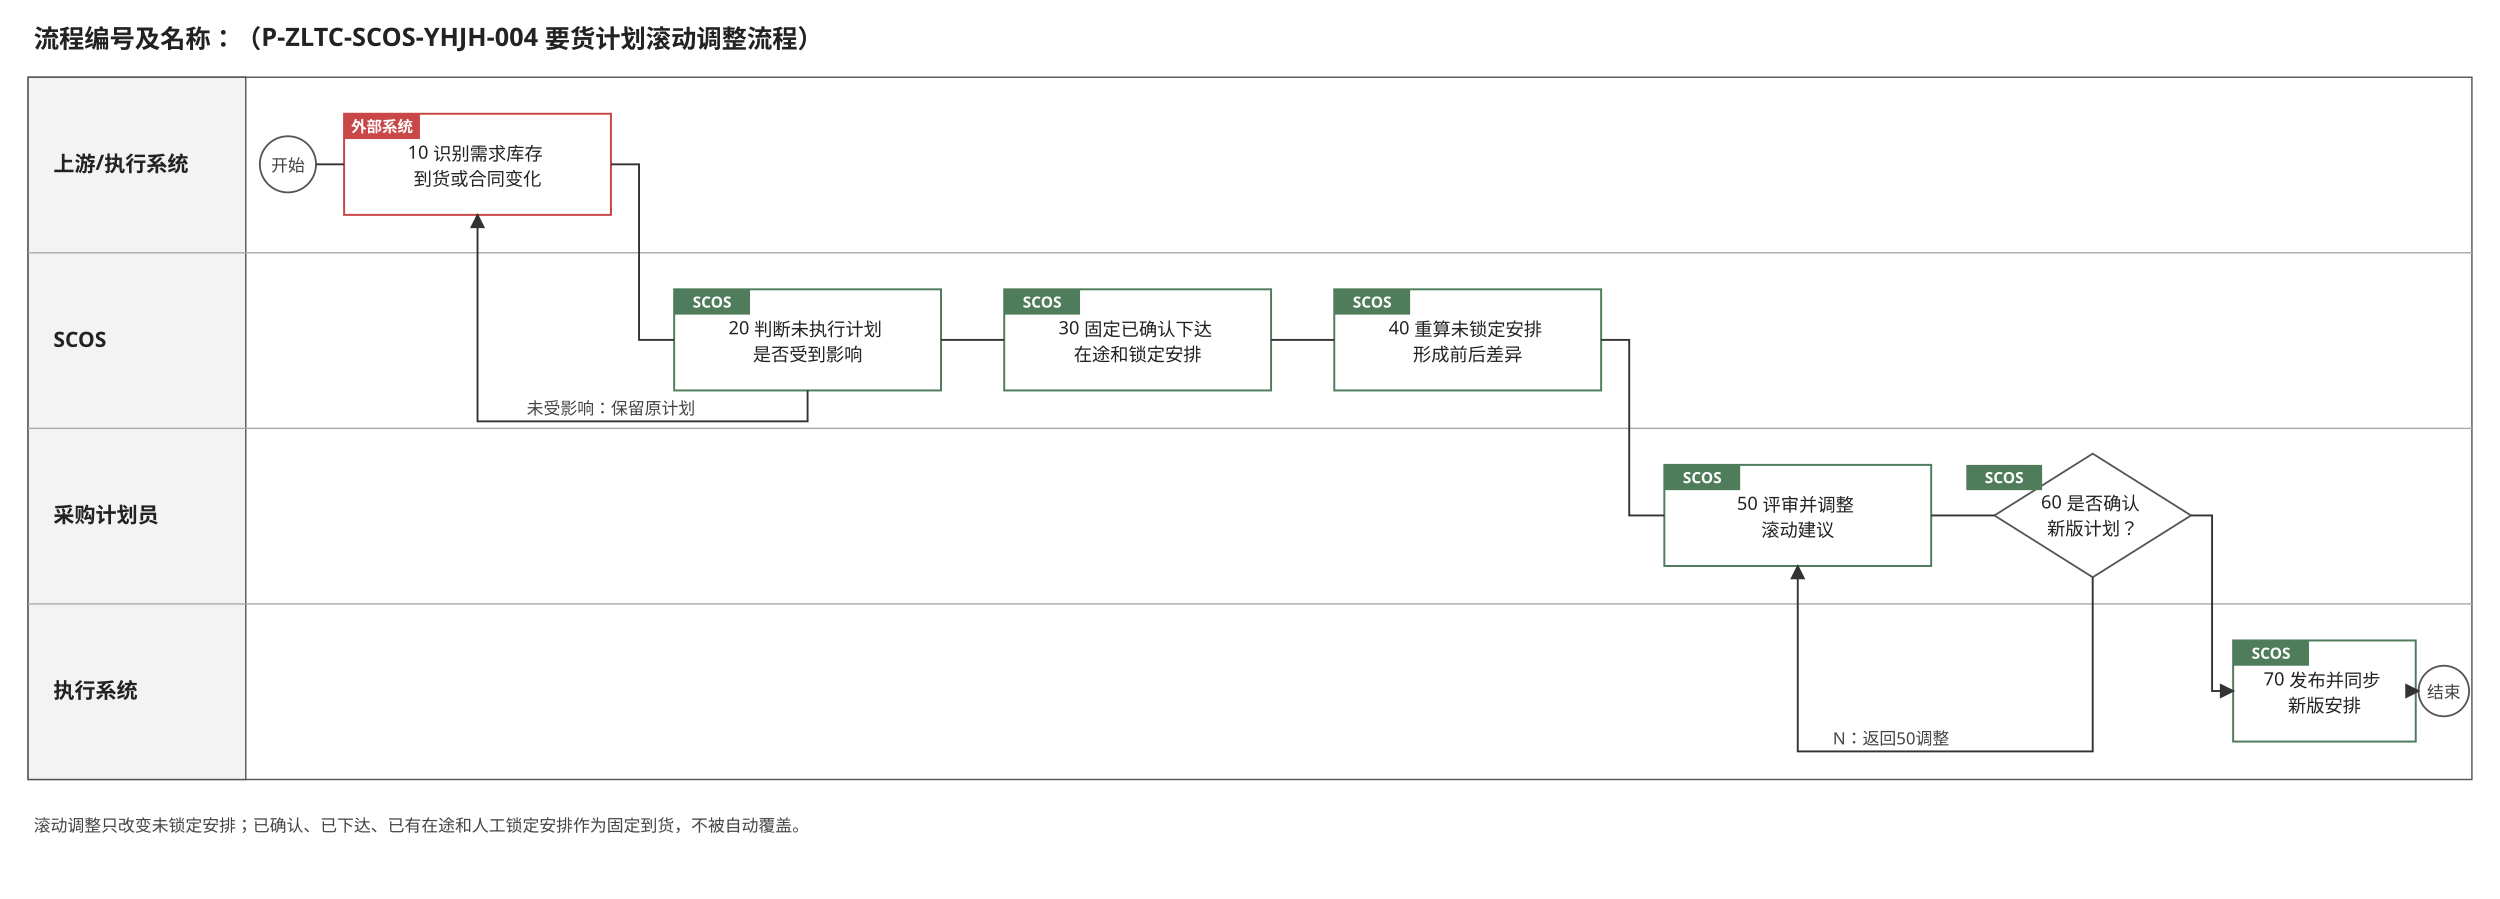
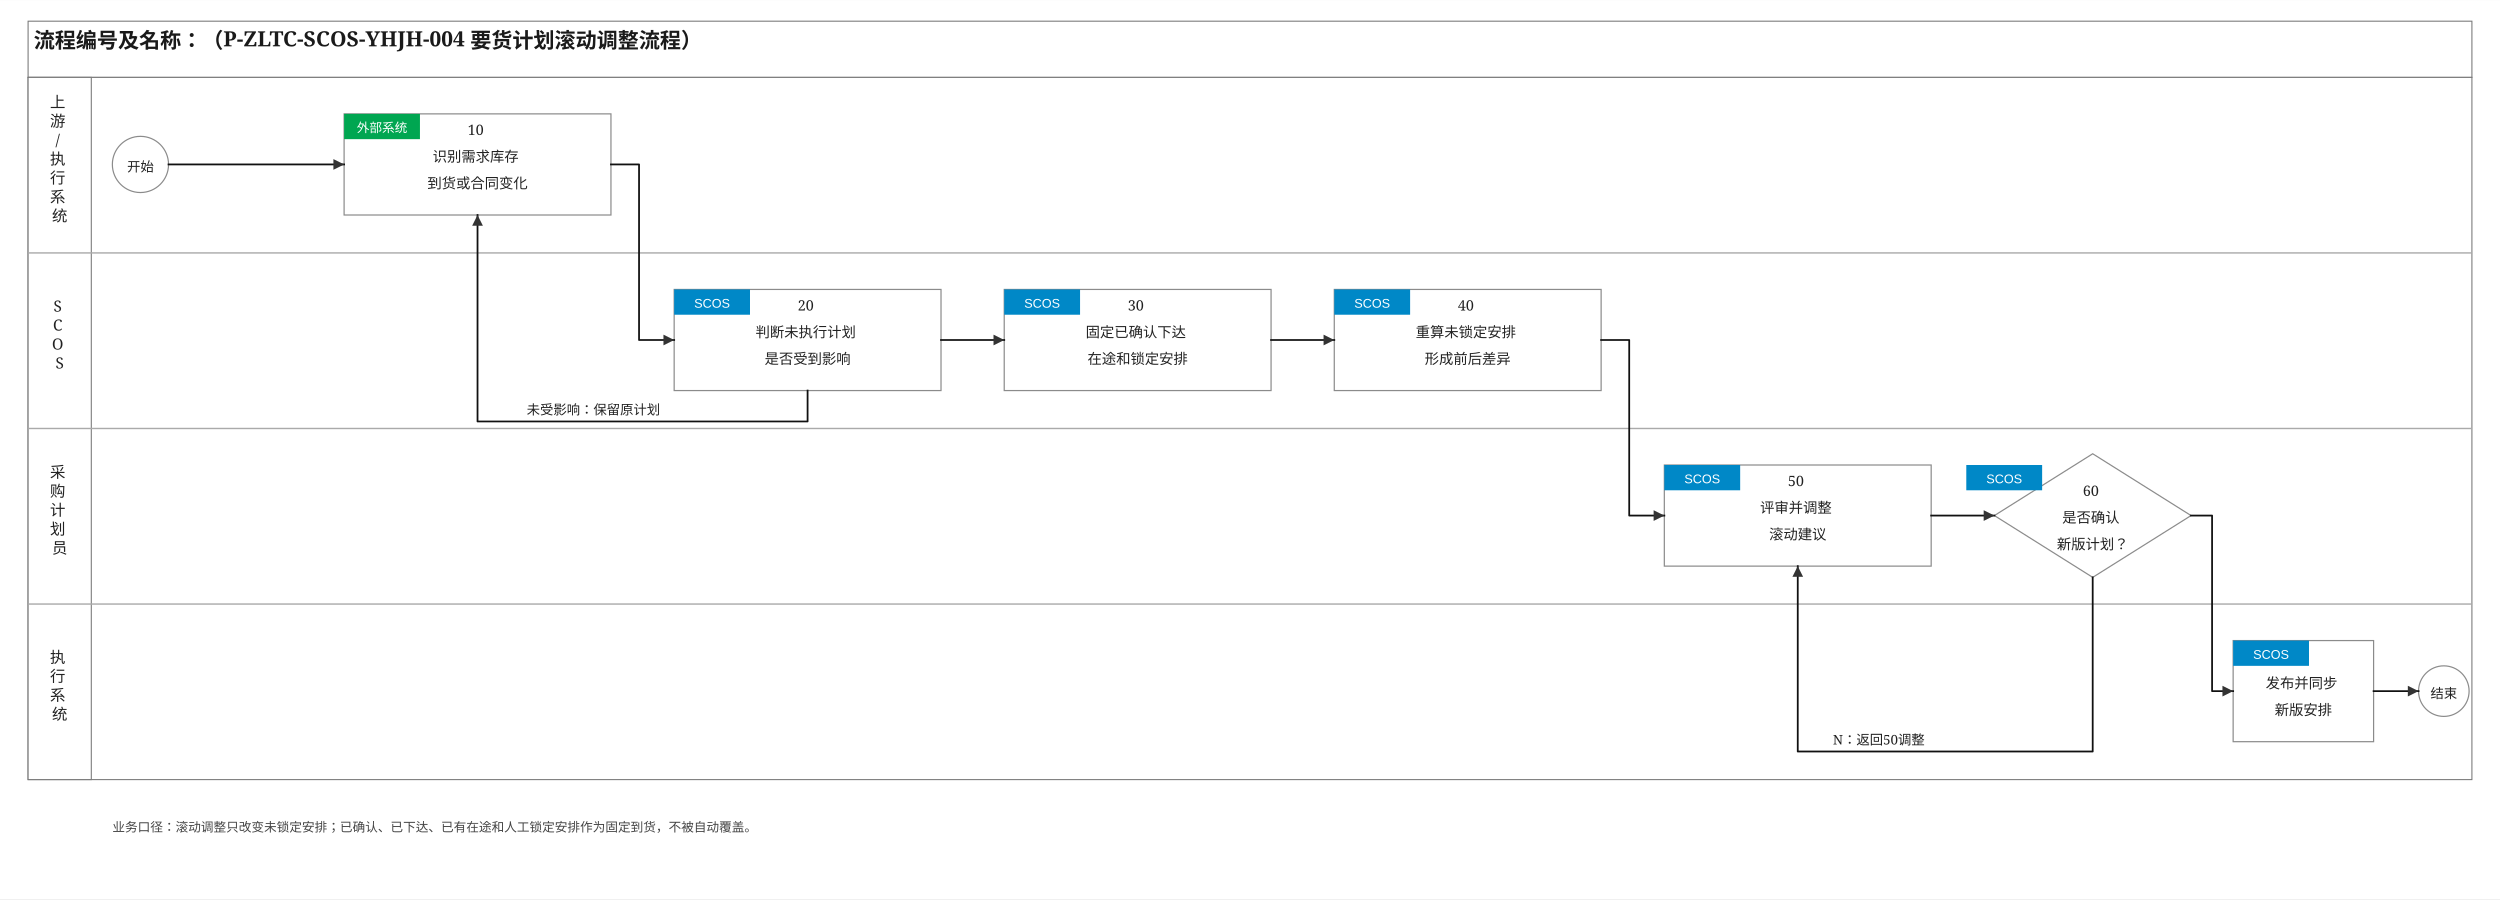
- <svg xmlns="http://www.w3.org/2000/svg" width="1780" height="640" viewBox="0 0 1780 640">
+ <svg xmlns="http://www.w3.org/2000/svg" width="2800" height="1007" viewBox="0 0 1780 640">
  <defs>
-     <marker id="a" markerWidth="8" markerHeight="8" refX="7" refY="4" orient="auto">
-       <path d="M0 0L8 4 0 8Z" fill="#333" />
+     <marker id="a" markerWidth="6" markerHeight="6" refX="6" refY="3" orient="auto">
+       <path d="M0 0L6 3 0 6Z" fill="#333" />
    </marker>
-     <style>.tt{font:bold 18px 'PingFang SC','Microsoft YaHei',sans-serif;fill:#222}.lh{font:bold 15px 'PingFang SC','Microsoft YaHei',sans-serif;fill:#222}.tx{font:13px 'PingFang SC','Microsoft YaHei',sans-serif;fill:#222;transform:translateY(8px)}.d+text.tx{transform:none}.sm{font:12px 'PingFang SC','Microsoft YaHei',sans-serif;fill:#444}.b{fill:#fff;stroke:#c94747;stroke-width:1.4}.s{fill:#fff;stroke:#4f7d5b;stroke-width:1.4}.x,.d{fill:#fff;stroke:#555;stroke-width:1.3}.f{fill:none;stroke:#333;stroke-width:1.35;marker-end:url(#a)}</style>
+     <style>.tt{font-family:'SimSun','Songti SC','STSong',serif;font-size:15px;font-weight:600;fill:#1a1a1a}
+ .lh{font-family:'SimSun','Songti SC','STSong',serif;font-size:11px;fill:#222;text-anchor:middle}
+ .tx{font-family:'SimSun','Songti SC','STSong',serif;font-size:10.2px;fill:#222}
+ .sm{font-family:'SimSun','Songti SC','STSong',serif;font-size:9.5px;fill:#222}
+ .note{font-family:'SimSun','Songti SC','STSong',serif;font-size:9px;fill:#444}
+ .b,.s,.x,.d{fill:#fff;stroke:#8b8b8b;stroke-width:.86}
+ .f{fill:none;stroke:#111;stroke-width:1.27;stroke-linejoin:round;stroke-linecap:square;marker-end:url(#a)}</style>
  </defs>
  <rect width="1780" height="640" fill="#fff" />
+   <rect x="20" y="15" width="1740" height="40" fill="#fff" stroke="#777" stroke-width=".75" />
  <text x="24" y="34" class="tt">流程编号及名称：（P-ZLTC-SCOS-YHJH-004 要货计划滚动调整流程）</text>
-   <rect x="20" y="55" width="1740" height="500" fill="#fff" stroke="#555" />
-   <rect x="20" y="55" width="155" height="500" fill="#f3f3f3" stroke="#555" />
+   <rect x="20" y="55" width="1740" height="500" fill="#fff" stroke="#777" stroke-width=".75" />
+   <rect x="20" y="55" width="45" height="500" fill="#fff" stroke="#777" stroke-width=".75" />
  <path d="M20 180H1760M20 305H1760M20 430H1760" stroke="#aaa" />
-   <text x="38" y="122" class="lh">上游/执行系统</text>
-   <text x="38" y="247" class="lh">SCOS</text>
-   <text x="38" y="372" class="lh">采购计划员</text>
-   <text x="38" y="497" class="lh">执行系统</text>
-   <circle cx="205" cy="117" r="20" class="x" />
-   <text x="205" y="122" text-anchor="middle" class="sm">开始</text>
+   <text x="42.5" y="76.5" class="lh">
+     <tspan x="42.5">上</tspan>
+     <tspan x="42.5" dy="13.5">游</tspan>
+     <tspan x="42.5" dy="13.5">/</tspan>
+     <tspan x="42.5" dy="13.5">执</tspan>
+     <tspan x="42.5" dy="13.5">行</tspan>
+     <tspan x="42.5" dy="13.5">系</tspan>
+     <tspan x="42.5" dy="13.5">统</tspan>
+   </text>
+   <text x="42.5" y="221.8" class="lh">
+     <tspan x="42.5">S</tspan>
+     <tspan x="42.5" dy="13.5">C</tspan>
+     <tspan x="42.5" dy="13.5">O</tspan>
+     <tspan x="42.5" dy="13.5">S</tspan>
+   </text>
+   <text x="42.5" y="340.0" class="lh">
+     <tspan x="42.5">采</tspan>
+     <tspan x="42.5" dy="13.5">购</tspan>
+     <tspan x="42.5" dy="13.5">计</tspan>
+     <tspan x="42.5" dy="13.5">划</tspan>
+     <tspan x="42.5" dy="13.5">员</tspan>
+   </text>
+   <text x="42.5" y="471.8" class="lh">
+     <tspan x="42.5">执</tspan>
+     <tspan x="42.5" dy="13.5">行</tspan>
+     <tspan x="42.5" dy="13.5">系</tspan>
+     <tspan x="42.5" dy="13.5">统</tspan>
+   </text>
+   <circle cx="100" cy="117" r="20" class="x" />
+   <text x="100" y="122" text-anchor="middle" class="sm">开始</text>
  <rect x="245" y="81" width="190" height="72" class="b" />
-   <text x="340" y="105" text-anchor="middle" class="tx">
-     <tspan x="340">10 识别需求库存</tspan>
+   <text x="340" y="96" text-anchor="middle" class="tx">
+     <tspan x="340">10</tspan>
+     <tspan x="340" dy="19">识别需求库存</tspan>
    <tspan x="340" dy="19">到货或合同变化</tspan>
  </text>
  <rect x="480" y="206" width="190" height="72" class="s" />
-   <text x="575" y="230" text-anchor="middle" class="tx">
-     <tspan x="575">20 判断未执行计划</tspan>
+   <text x="575" y="221" text-anchor="middle" class="tx">
+     <tspan x="575">20</tspan>
+     <tspan x="575" dy="19">判断未执行计划</tspan>
    <tspan x="575" dy="19">是否受到影响</tspan>
  </text>
  <rect x="715" y="206" width="190" height="72" class="s" />
-   <text x="810" y="230" text-anchor="middle" class="tx">
-     <tspan x="810">30 固定已确认下达</tspan>
+   <text x="810" y="221" text-anchor="middle" class="tx">
+     <tspan x="810">30</tspan>
+     <tspan x="810" dy="19">固定已确认下达</tspan>
    <tspan x="810" dy="19">在途和锁定安排</tspan>
  </text>
  <rect x="950" y="206" width="190" height="72" class="s" />
-   <text x="1045" y="230" text-anchor="middle" class="tx">
-     <tspan x="1045">40 重算未锁定安排</tspan>
+   <text x="1045" y="221" text-anchor="middle" class="tx">
+     <tspan x="1045">40</tspan>
+     <tspan x="1045" dy="19">重算未锁定安排</tspan>
    <tspan x="1045" dy="19">形成前后差异</tspan>
  </text>
  <rect x="1185" y="331" width="190" height="72" class="s" />
-   <text x="1280" y="355" text-anchor="middle" class="tx">
-     <tspan x="1280">50 评审并调整</tspan>
+   <text x="1280" y="346" text-anchor="middle" class="tx">
+     <tspan x="1280">50</tspan>
+     <tspan x="1280" dy="19">评审并调整</tspan>
    <tspan x="1280" dy="19">滚动建议</tspan>
  </text>
  <polygon points="1490,323 1560,367 1490,411 1420,367" class="d" />
-   <text x="1490" y="362" text-anchor="middle" class="tx">
-     <tspan x="1490">60 是否确认</tspan>
+   <text x="1490" y="353" text-anchor="middle" class="tx">
+     <tspan x="1490">60</tspan>
+     <tspan x="1490" dy="19">是否确认</tspan>
    <tspan x="1490" dy="19">新版计划？</tspan>
  </text>
-   <rect x="1590" y="456" width="130" height="72" class="s" />
-   <text x="1655" y="480" text-anchor="middle" class="tx">
-     <tspan x="1655">70 发布并同步</tspan>
-     <tspan x="1655" dy="19">新版安排</tspan>
+   <rect x="1590" y="456" width="100" height="72" class="s" />
+   <text x="1640" y="471" text-anchor="middle" class="tx">
+     <tspan x="1640">70</tspan>
+     <tspan x="1640" dy="19">发布并同步</tspan>
+     <tspan x="1640" dy="19">新版安排</tspan>
  </text>
-   <path d="M225 117H245M435 117H455V242H480M670 242H715M905 242H950M1140 242H1160V367H1185M1375 367H1420M1560 367H1575V492H1590" class="f" />
+   <path d="M120 117H245" class="f" />
+   <path d="M435 117H455V242H480" class="f" />
+   <path d="M670 242H715" class="f" />
+   <path d="M905 242H950" class="f" />
+   <path d="M1140 242H1160V367H1185" class="f" />
+   <path d="M1375 367H1420" class="f" />
+   <path d="M1560 367H1575V492H1590" class="f" />
  <circle cx="1740" cy="492" r="18" class="x" />
  <text x="1740" y="497" text-anchor="middle" class="sm">结束</text>
-   <path d="M1720 492H1722" class="f" />
+   <path d="M1690 492H1722" class="f" />
  <path d="M1490 411V535H1280V403" class="f" />
  <text x="1305" y="530" class="sm">N：返回50调整</text>
  <path d="M575 278V300H340V153" class="f" />
  <text x="375" y="295" class="sm">未受影响：保留原计划</text>
-   <text x="24" y="592" class="sm">滚动调整只改变未锁定安排；已确认、已下达、已有在途和人工锁定安排作为固定到货，不被自动覆盖。</text>
-   <g font-family="PingFang SC,Microsoft YaHei,sans-serif" font-size="11" font-weight="bold" fill="#fff">
-     <rect x="245" y="81" width="54" height="18" fill="#c94747" />
+   <text x="80" y="592" class="note">业务口径：滚动调整只改变未锁定安排；已确认、已下达、已有在途和人工锁定安排作为固定到货，不被自动覆盖。</text>
+   <g font-family="Arial,Microsoft YaHei,sans-serif" font-size="9" font-weight="normal" fill="#fff">
+     <rect x="245" y="81" width="54" height="18" fill="#00a651" />
    <text x="272" y="94" text-anchor="middle">外部系统</text>
-     <rect x="480" y="206" width="54" height="18" fill="#4f7d5b" />
+     <rect x="480" y="206" width="54" height="18" fill="#0088c7" />
    <text x="507" y="219" text-anchor="middle">SCOS</text>
-     <rect x="715" y="206" width="54" height="18" fill="#4f7d5b" />
+     <rect x="715" y="206" width="54" height="18" fill="#0088c7" />
    <text x="742" y="219" text-anchor="middle">SCOS</text>
-     <rect x="950" y="206" width="54" height="18" fill="#4f7d5b" />
+     <rect x="950" y="206" width="54" height="18" fill="#0088c7" />
    <text x="977" y="219" text-anchor="middle">SCOS</text>
-     <rect x="1185" y="331" width="54" height="18" fill="#4f7d5b" />
+     <rect x="1185" y="331" width="54" height="18" fill="#0088c7" />
    <text x="1212" y="344" text-anchor="middle">SCOS</text>
-     <rect x="1400" y="331" width="54" height="18" fill="#4f7d5b" />
+     <rect x="1400" y="331" width="54" height="18" fill="#0088c7" />
    <text x="1427" y="344" text-anchor="middle">SCOS</text>
-     <rect x="1590" y="456" width="54" height="18" fill="#4f7d5b" />
+     <rect x="1590" y="456" width="54" height="18" fill="#0088c7" />
    <text x="1617" y="469" text-anchor="middle">SCOS</text>
  </g>
</svg>
